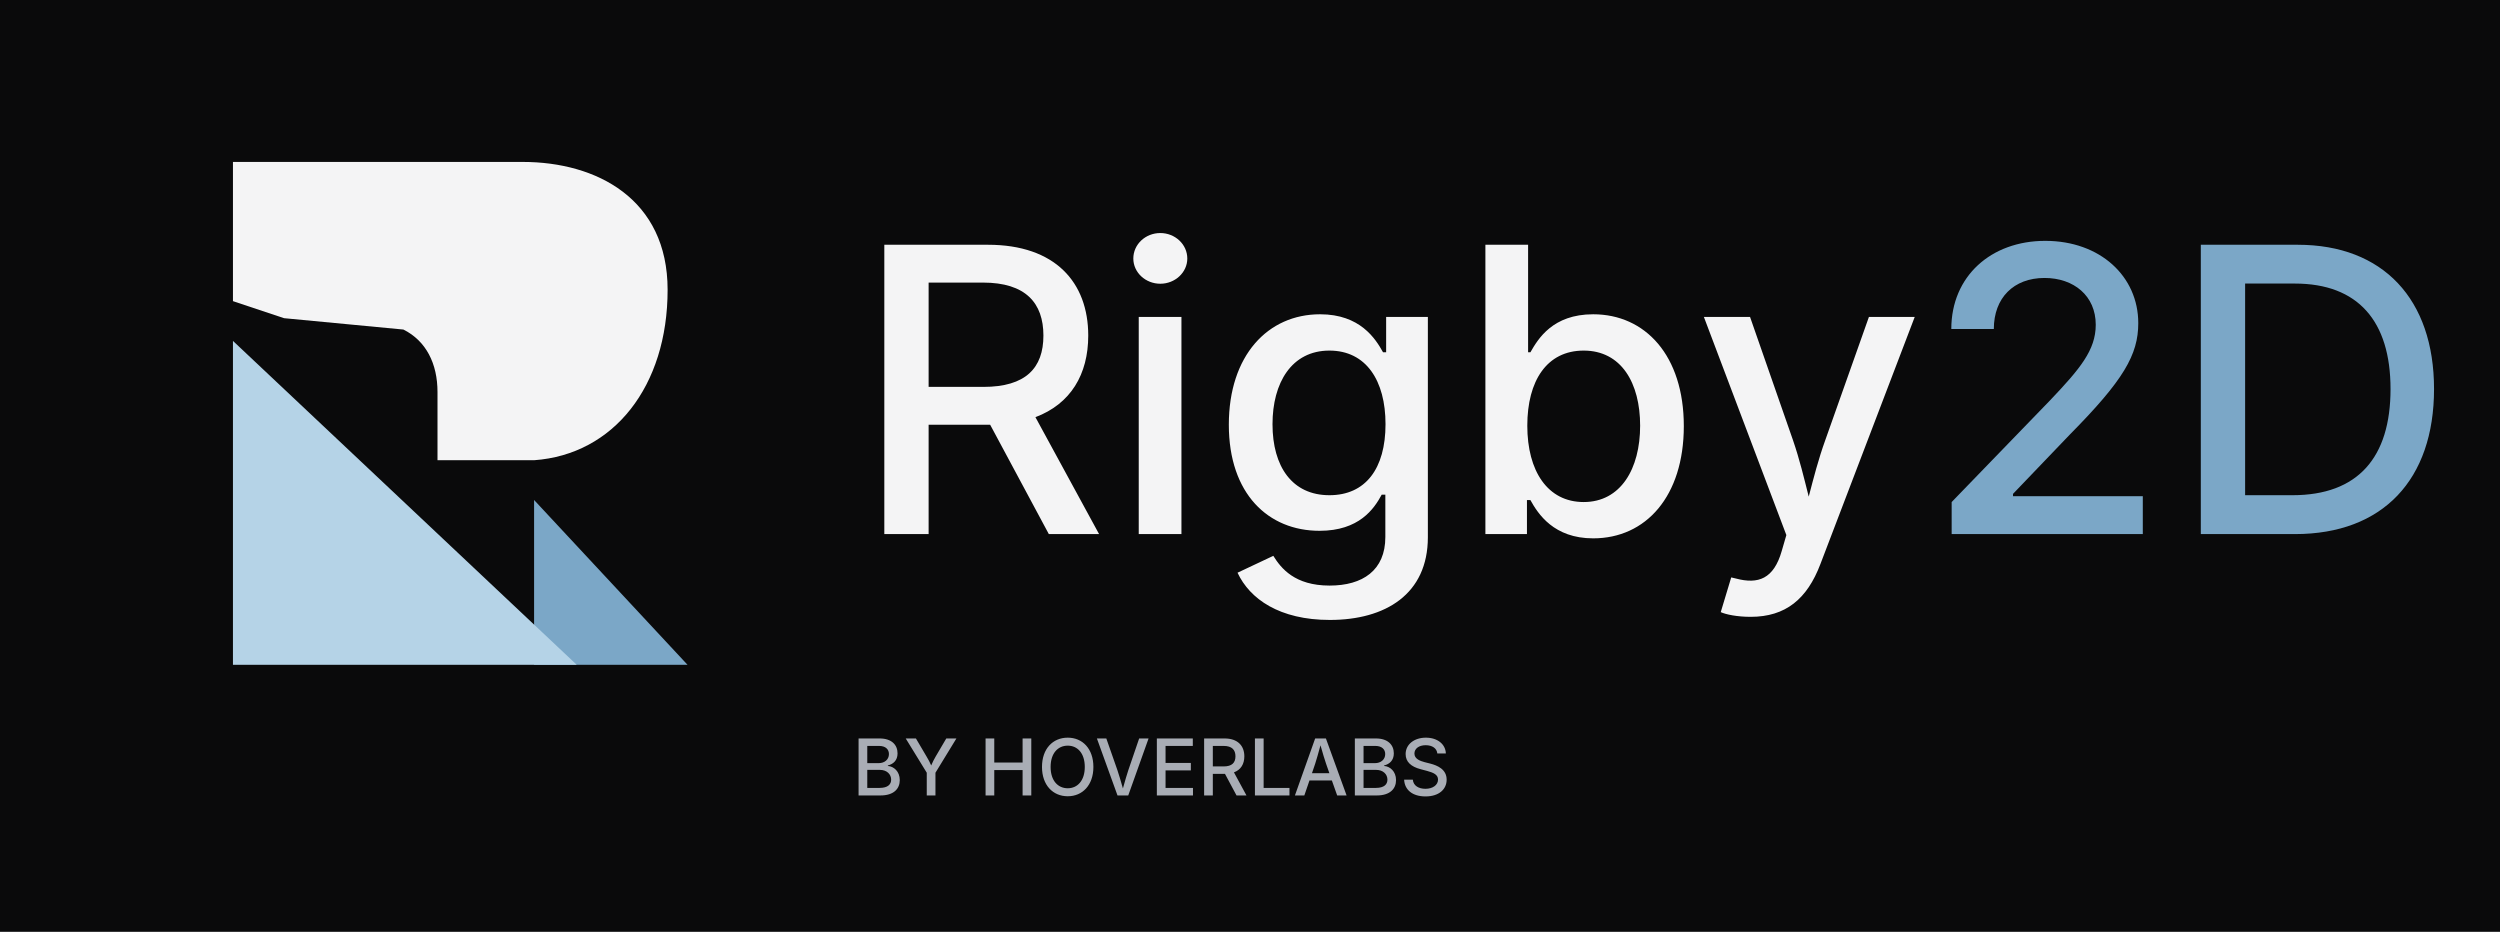
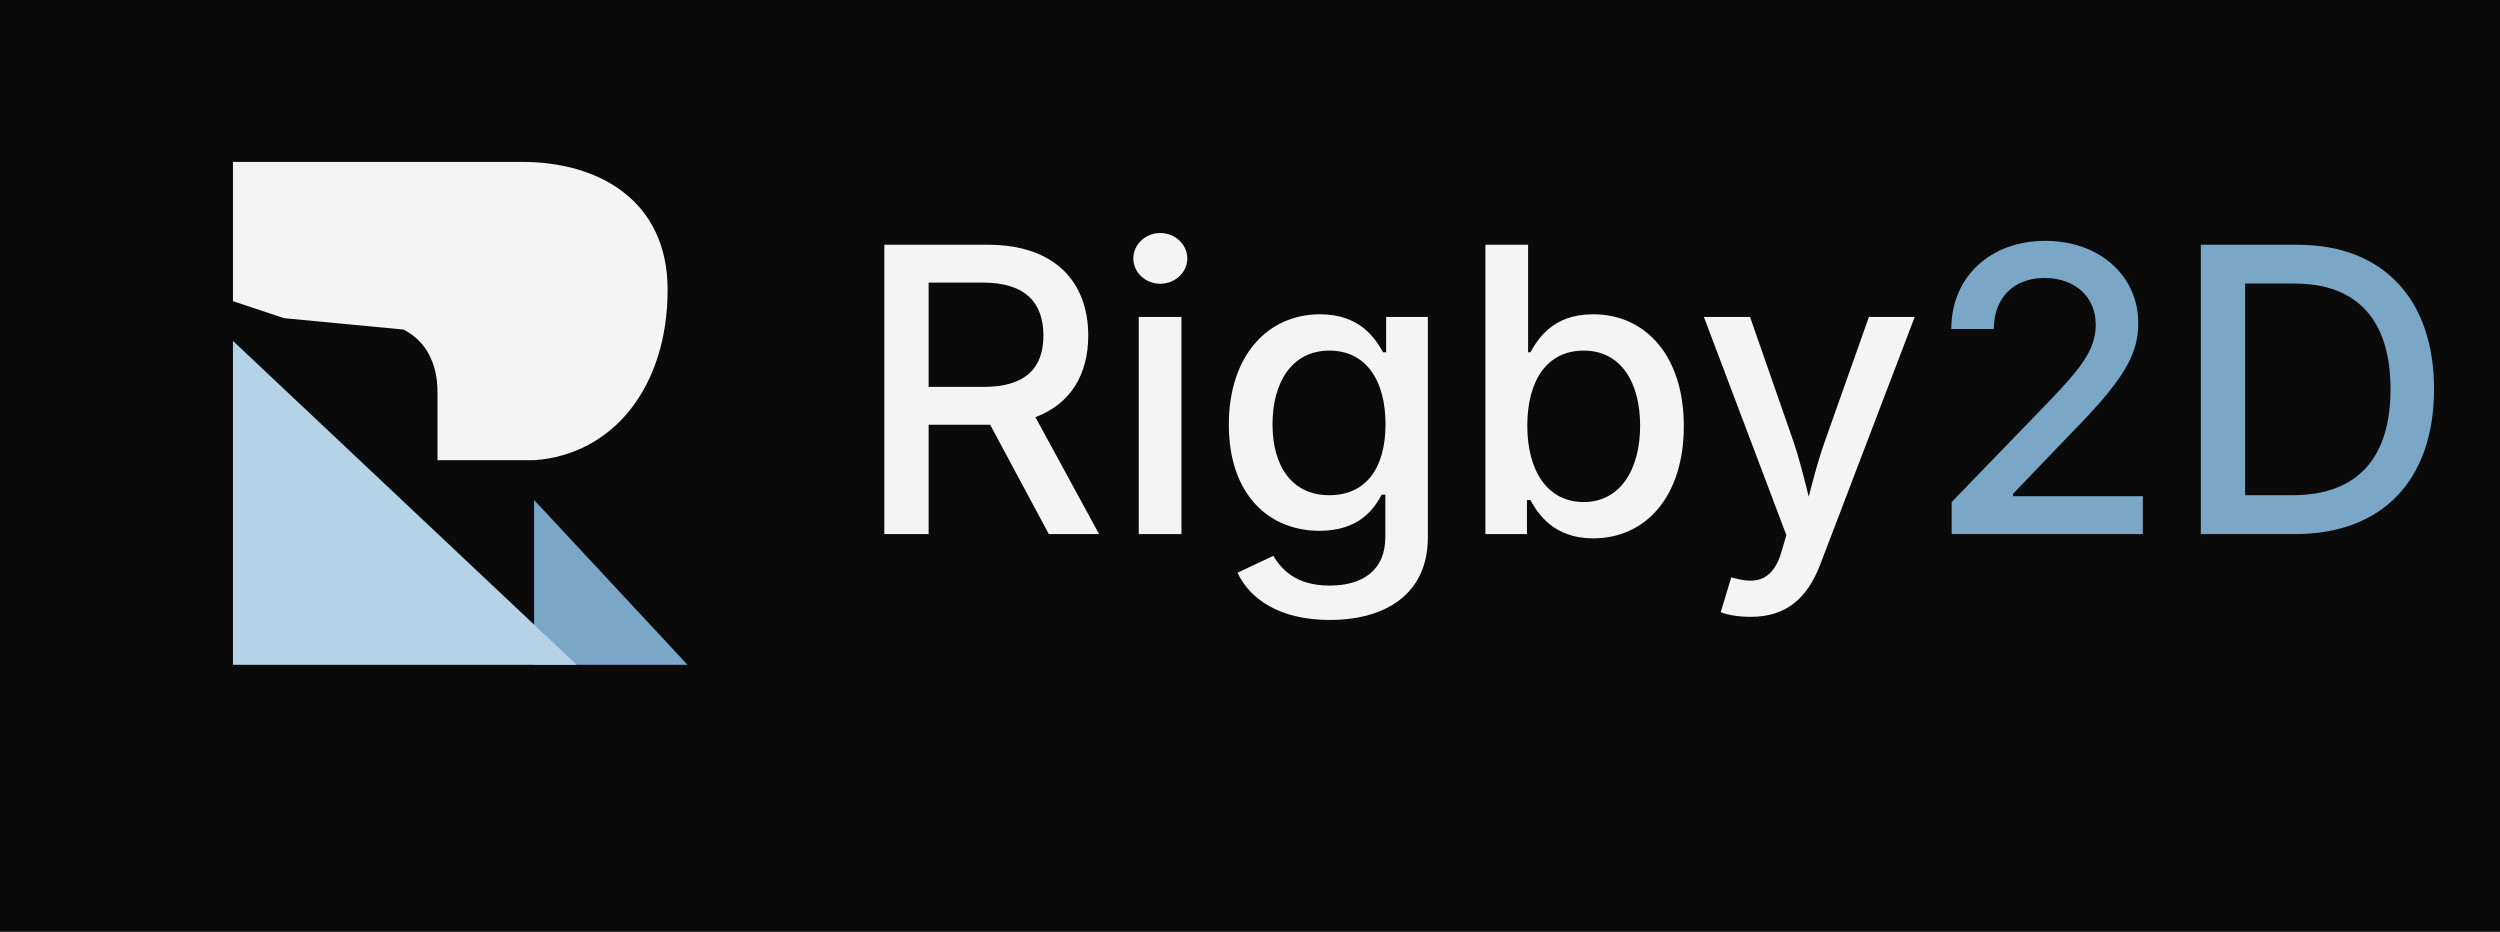
<svg xmlns="http://www.w3.org/2000/svg" width="440" height="164" viewBox="0 0 440 164" role="img" aria-labelledby="title">
  <rect width="440" height="164" fill="#0A0A0B" />
  <g transform="translate(32 23)">
    <g>
      <path fill="#7BA7C7" d="M62 65V94H89Z" />
      <path fill="#B5D3E7" d="M9 37L69.5 94H9Z" />
      <path fill="#F4F4F5" d="M9 5.5H60C73 5.5 85.5 12 85.5 28C85.5 45 76 57 62 58H45V46C45 41 43 37 39 35L18 33L12 31L9 30Z" />
    </g>
  </g>
  <text x="150" y="94" font-family="Inter, 'DM Sans', Arial, sans-serif" font-size="70" font-weight="500" textLength="277" lengthAdjust="spacingAndGlyphs" fill="#F4F4F5">Rigby<tspan fill="#7BA7C7">2D</tspan>
  </text>
-   <text x="150" y="140" font-family="Inter, 'DM Sans', Arial, sans-serif" font-size="13.8" font-weight="500" textLength="165" lengthAdjust="spacing" fill="#A9ADB5">BY HOVERLABS</text>
</svg>
